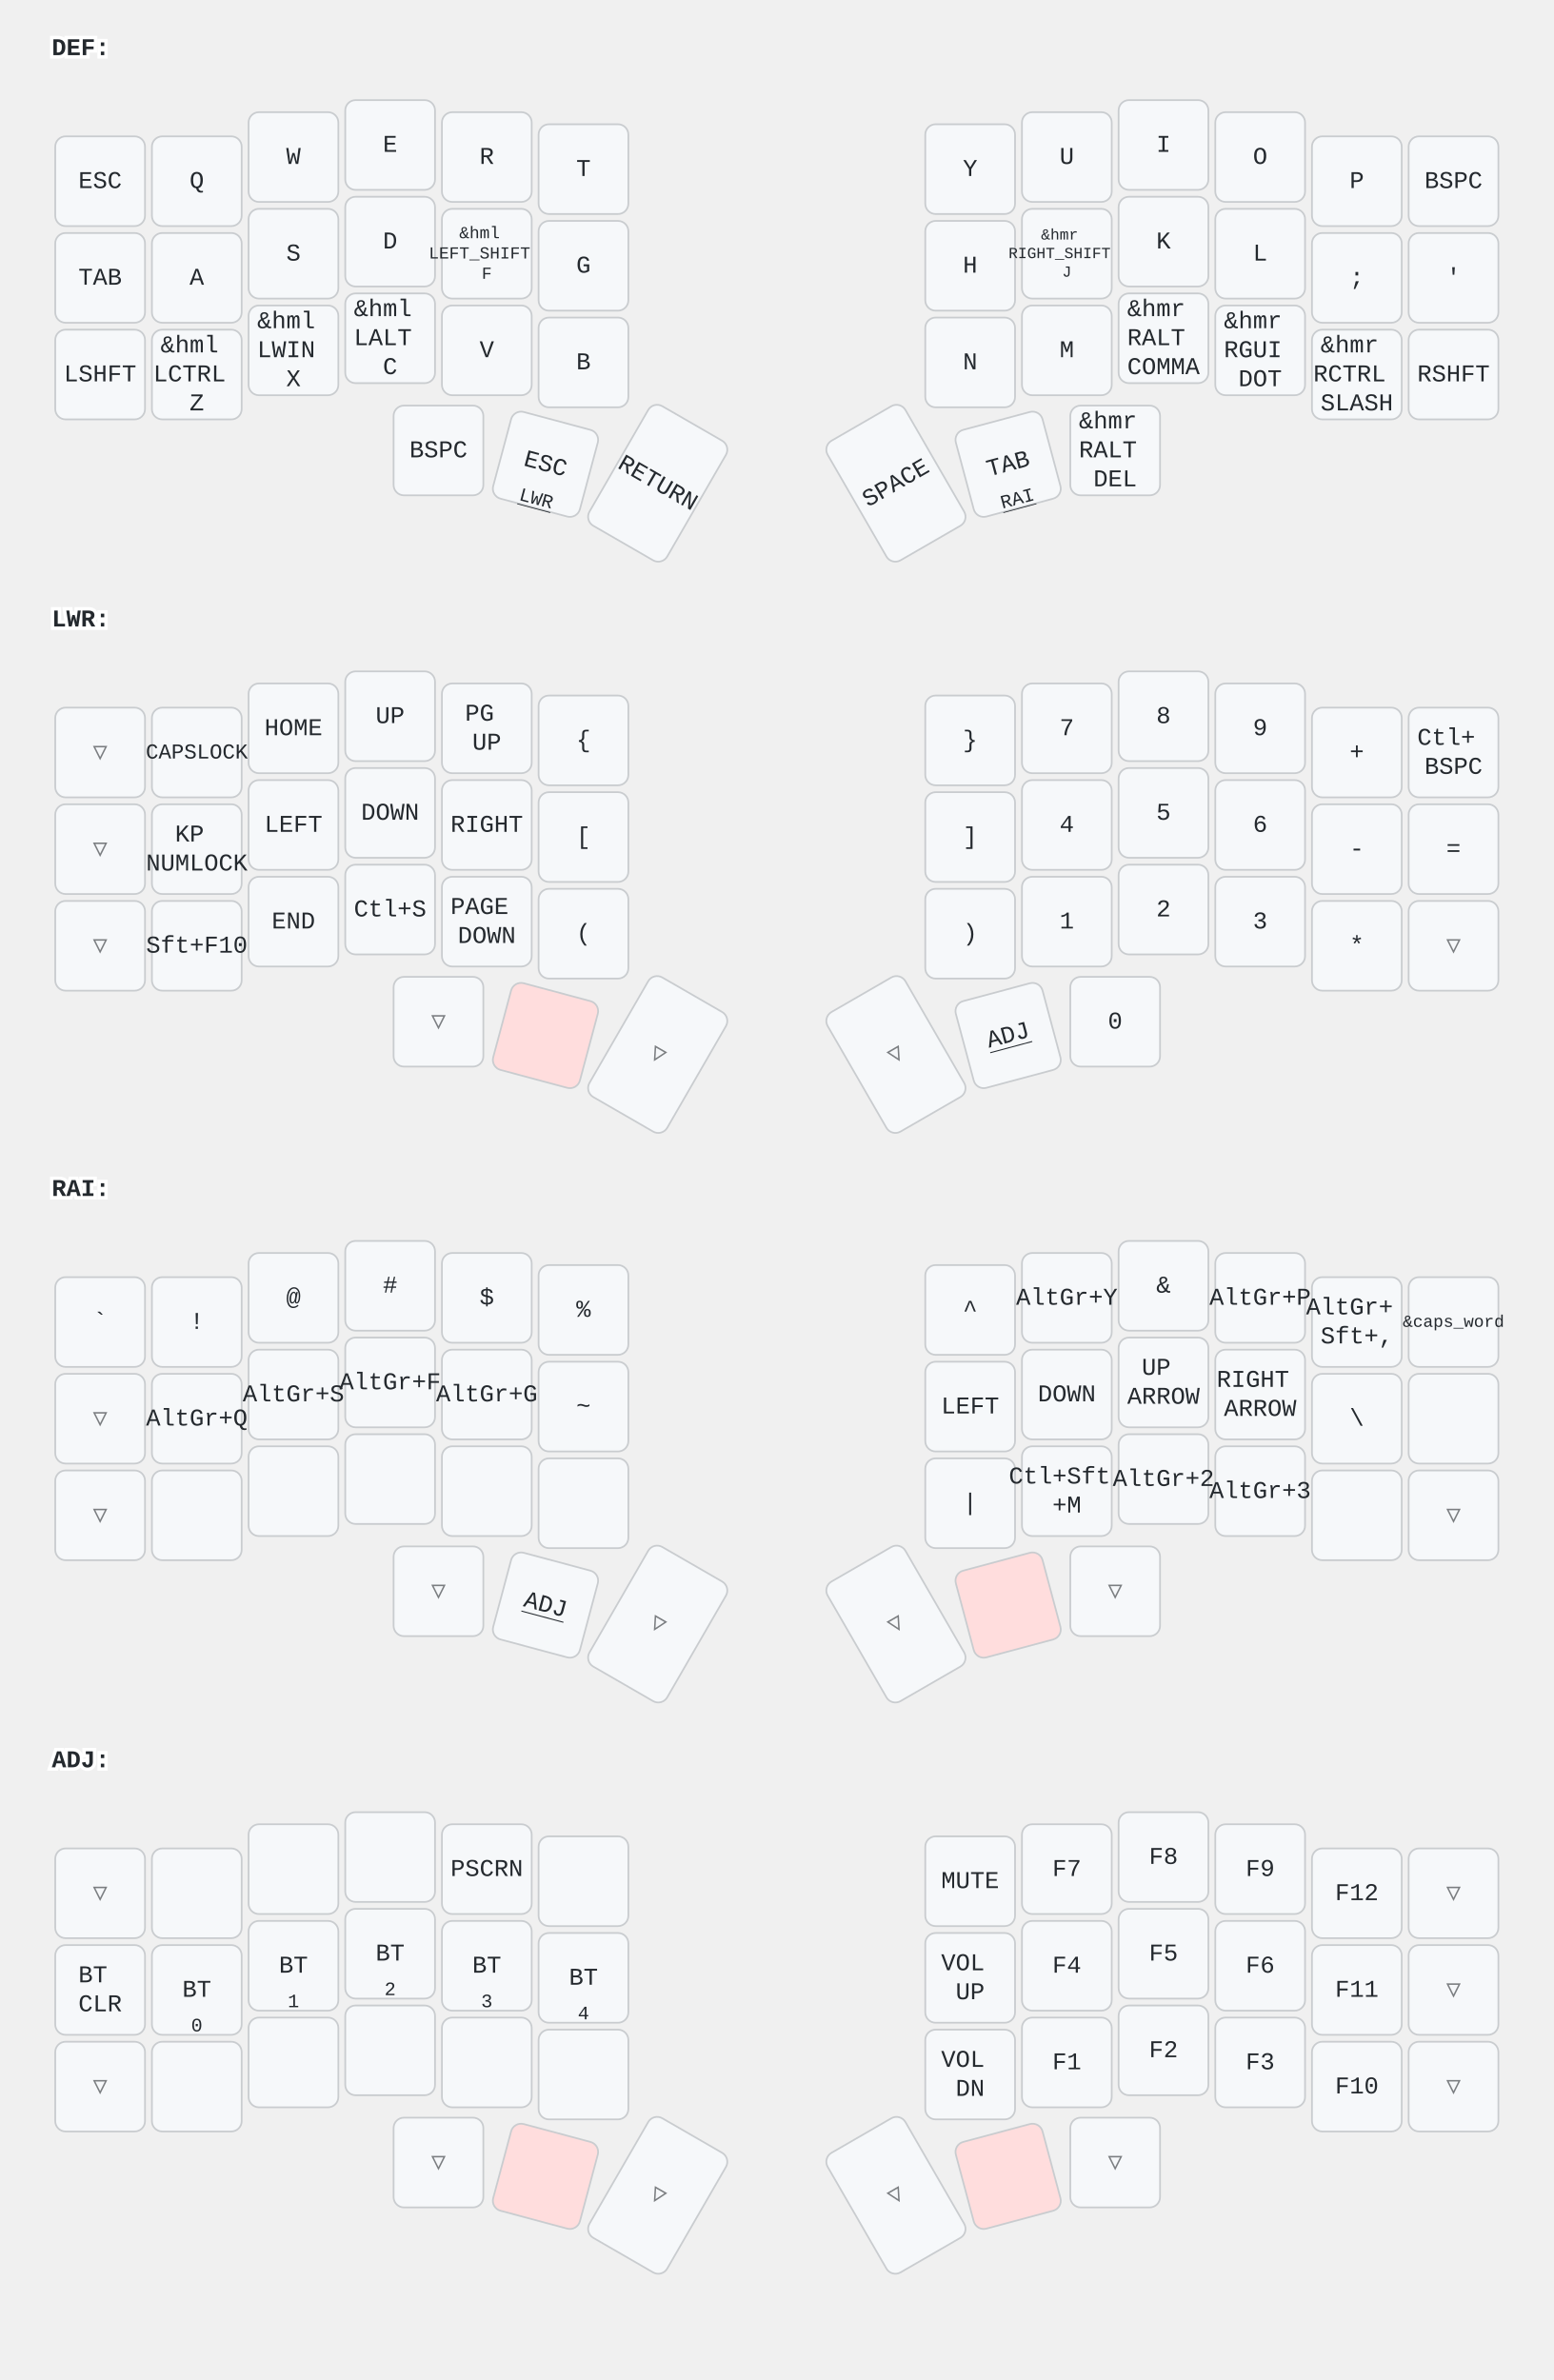
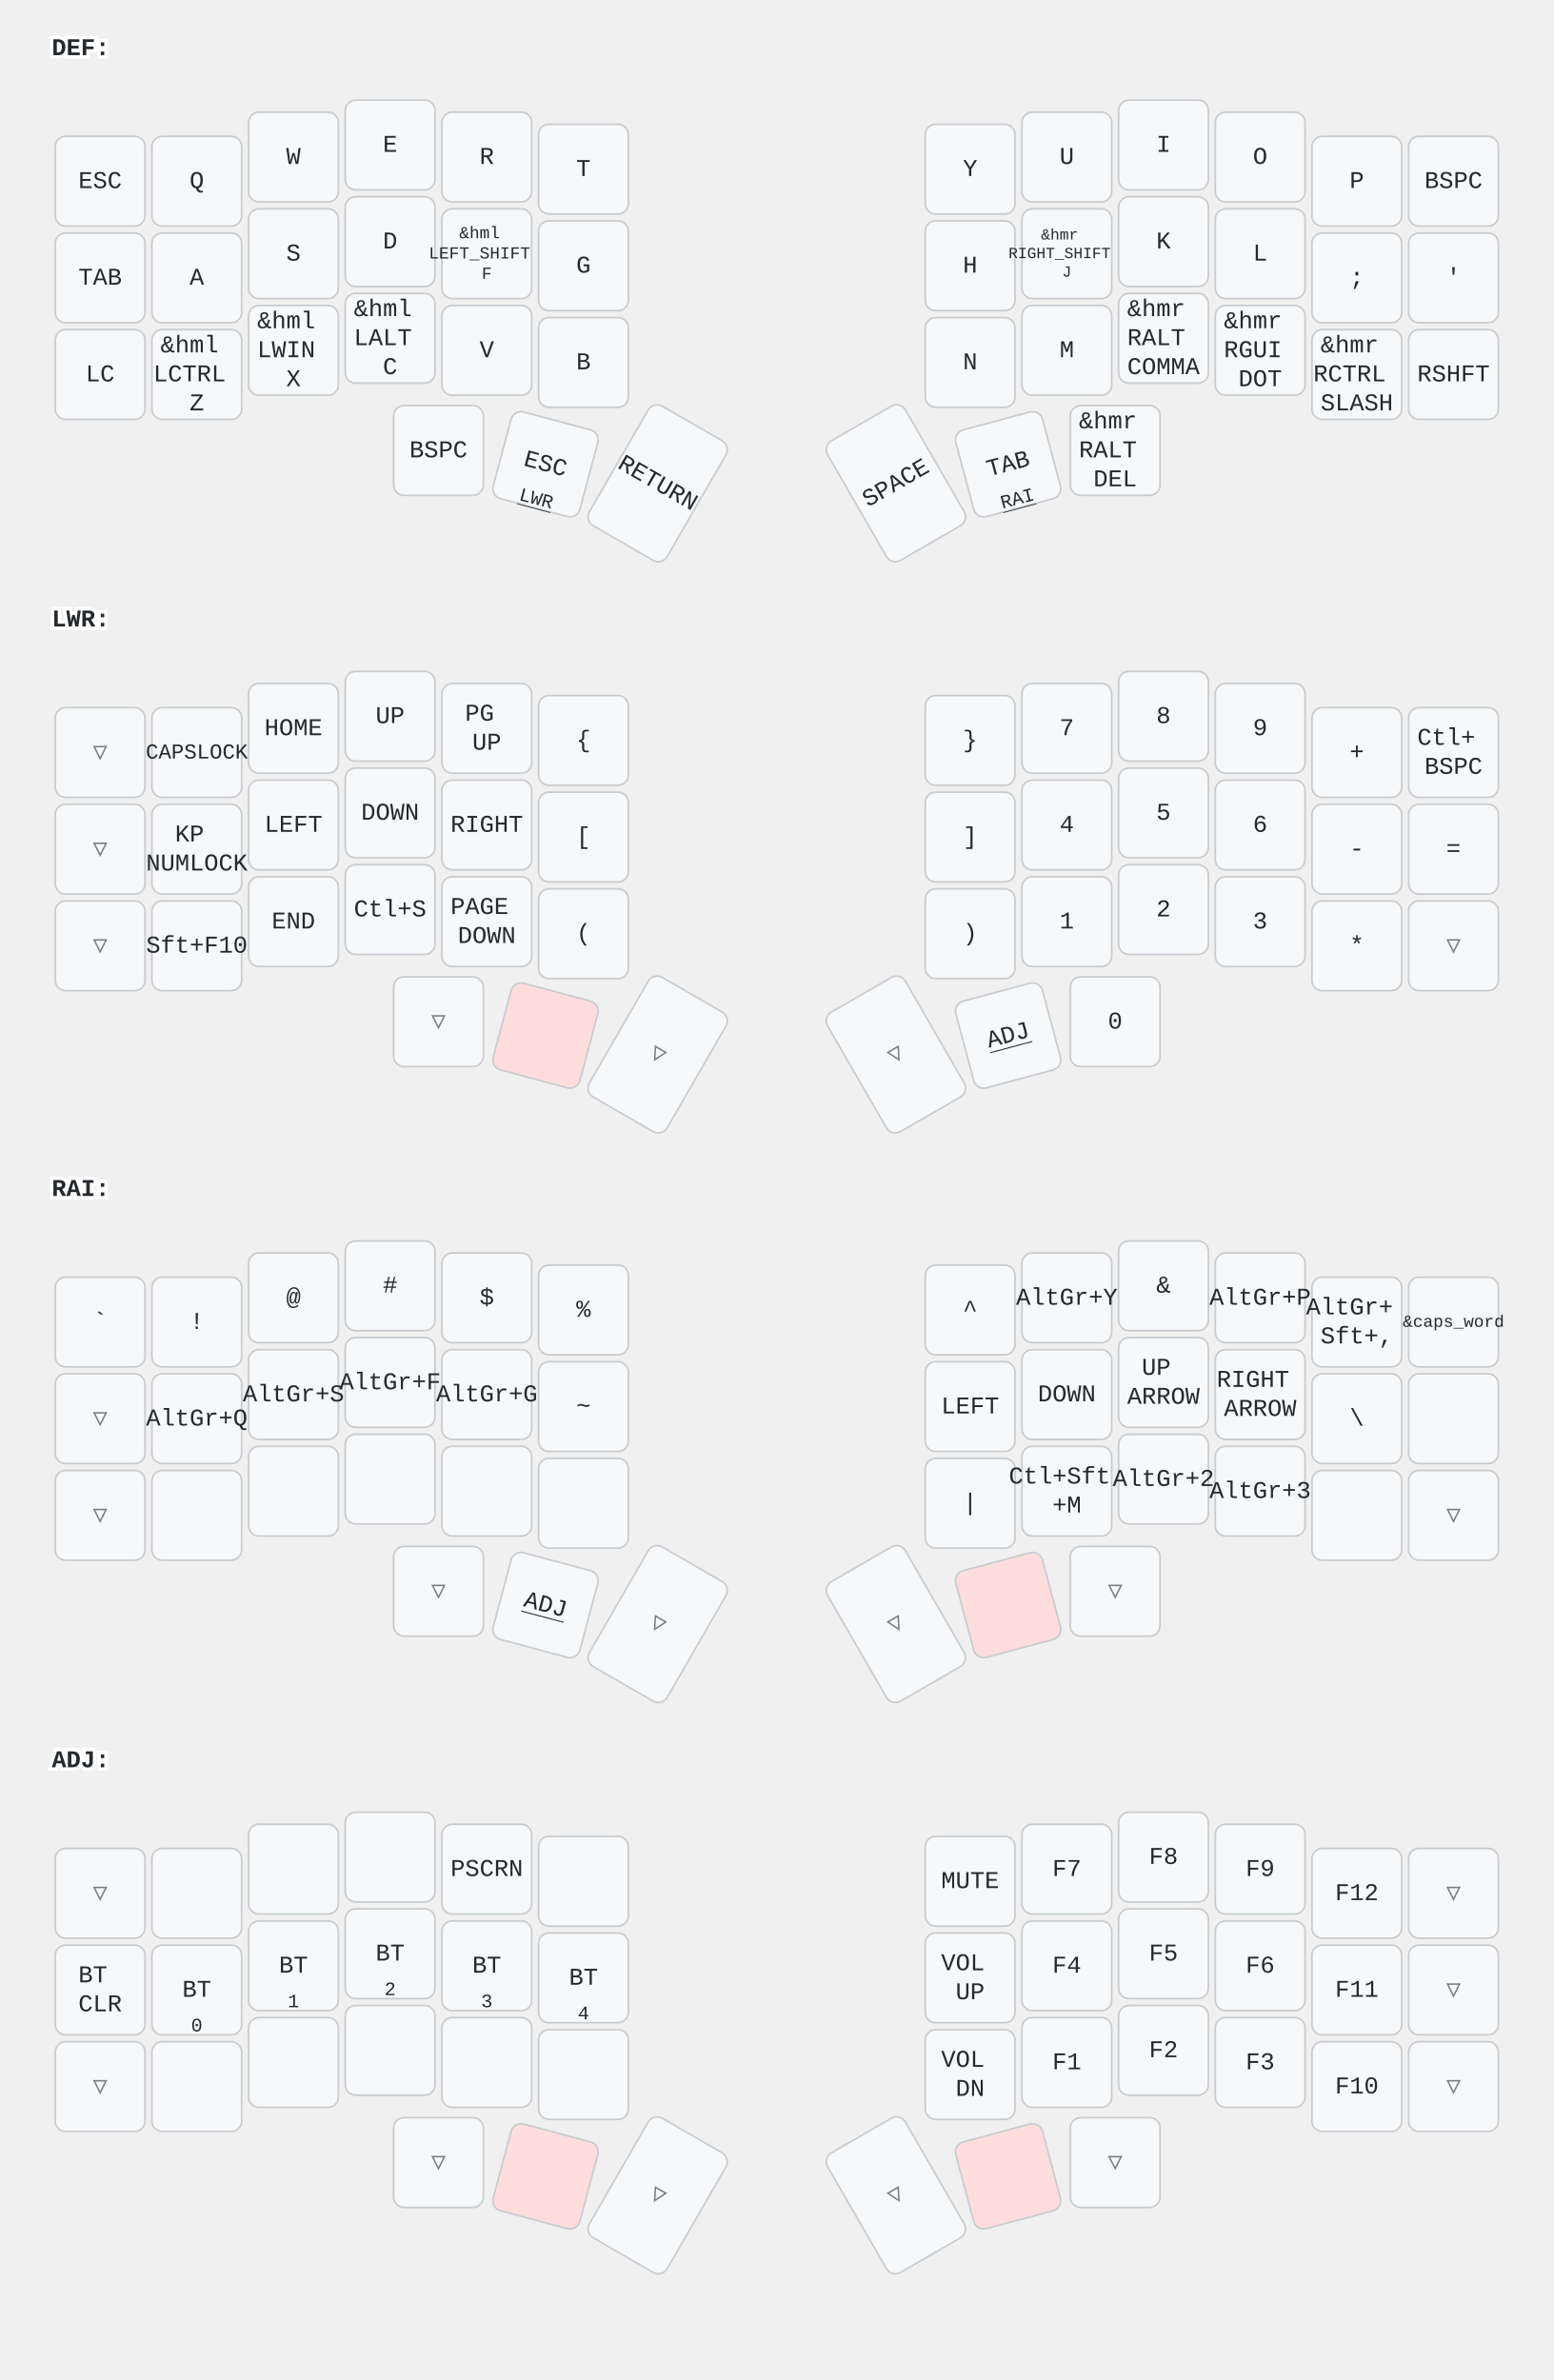
<svg xmlns="http://www.w3.org/2000/svg" width="900" height="1379" viewBox="0 0 900 1379" class="keymap">
  <style>/* inherit to force styles through use tags */
svg path {
    fill: inherit;
}

/* font and background color specifications */
svg.keymap {
    font-family: SFMono-Regular,Consolas,Liberation Mono,Menlo,monospace;
    font-size: 14px;
    font-kerning: normal;
    text-rendering: optimizeLegibility;
    fill: #24292e;
}

/* default key styling */
rect.key {
    fill: #f6f8fa;
}

rect.key, rect.combo {
    stroke: #c9cccf;
    stroke-width: 1;
}

/* default key side styling, only used is draw_key_sides is set */
rect.side {
    filter: brightness(90%);
}

/* color accent for combo boxes */
rect.combo, rect.combo-separate {
    fill: #cdf;
}

/* color accent for held keys */
rect.held, rect.combo.held {
    fill: #fdd;
}

/* color accent for ghost (optional) keys */
rect.ghost, rect.combo.ghost {
    stroke-dasharray: 4, 4;
    stroke-width: 2;
}

text {
    text-anchor: middle;
    dominant-baseline: middle;
}

/* styling for layer labels */
text.label {
    font-weight: bold;
    text-anchor: start;
    stroke: white;
    stroke-width: 4;
    paint-order: stroke;
}

/* styling for optional footer */
text.footer {
    text-anchor: end;
    dominant-baseline: auto;
    stroke: white;
    stroke-width: 4;
    paint-order: stroke;
}

/* styling for combo tap, and key non-tap label text */
text.combo, text.hold, text.shifted, text.left, text.right {
    font-size: 11px;
}

text.hold {
    text-anchor: middle;
    dominant-baseline: auto;
}

text.shifted {
    text-anchor: middle;
    dominant-baseline: hanging;
}

text.left {
    text-anchor: start;
}

text.right {
    text-anchor: end;
}

text.layer-activator {
    text-decoration: underline;
}

/* styling for hold/shifted label text in combo box */
text.combo.hold, text.combo.shifted, text.combo.left, text.combo.right {
    font-size: 8px;
}

/* lighter symbol for transparent keys */
text.trans {
    fill: #7b7e81;
}

/* styling for combo dendrons */
path.combo {
    stroke-width: 1;
    stroke: gray;
    fill: none;
}

/* Start Tabler Icons Cleanup */
/* cannot use height/width with glyphs */
.icon-tabler &gt; path {
    fill: inherit;
    stroke: inherit;
    stroke-width: 2;
}
/* hide tabler's default box */
.icon-tabler &gt; path[stroke="none"][fill="none"] {
    visibility: hidden;
}
/* End Tabler Icons Cleanup */
</style>
  <g transform="translate(30, 0)" class="layer-DEF">
    <text x="0" y="28" class="label" id="DEF">DEF:</text>
    <g transform="translate(0, 56)">
      <g transform="translate(28, 49)" class="key keypos-0">
        <rect rx="6" ry="6" x="-26" y="-26" width="52" height="52" class="key" />
        <text x="0" y="0" class="key tap">ESC</text>
      </g>
      <g transform="translate(84, 49)" class="key keypos-1">
        <rect rx="6" ry="6" x="-26" y="-26" width="52" height="52" class="key" />
        <text x="0" y="0" class="key tap">Q</text>
      </g>
      <g transform="translate(140, 35)" class="key keypos-2">
        <rect rx="6" ry="6" x="-26" y="-26" width="52" height="52" class="key" />
        <text x="0" y="0" class="key tap">W</text>
      </g>
      <g transform="translate(196, 28)" class="key keypos-3">
        <rect rx="6" ry="6" x="-26" y="-26" width="52" height="52" class="key" />
        <text x="0" y="0" class="key tap">E</text>
      </g>
      <g transform="translate(252, 35)" class="key keypos-4">
        <rect rx="6" ry="6" x="-26" y="-26" width="52" height="52" class="key" />
        <text x="0" y="0" class="key tap">R</text>
      </g>
      <g transform="translate(308, 42)" class="key keypos-5">
        <rect rx="6" ry="6" x="-26" y="-26" width="52" height="52" class="key" />
        <text x="0" y="0" class="key tap">T</text>
      </g>
      <g transform="translate(532, 42)" class="key keypos-6">
        <rect rx="6" ry="6" x="-26" y="-26" width="52" height="52" class="key" />
        <text x="0" y="0" class="key tap">Y</text>
      </g>
      <g transform="translate(588, 35)" class="key keypos-7">
        <rect rx="6" ry="6" x="-26" y="-26" width="52" height="52" class="key" />
        <text x="0" y="0" class="key tap">U</text>
      </g>
      <g transform="translate(644, 28)" class="key keypos-8">
        <rect rx="6" ry="6" x="-26" y="-26" width="52" height="52" class="key" />
        <text x="0" y="0" class="key tap">I</text>
      </g>
      <g transform="translate(700, 35)" class="key keypos-9">
        <rect rx="6" ry="6" x="-26" y="-26" width="52" height="52" class="key" />
        <text x="0" y="0" class="key tap">O</text>
      </g>
      <g transform="translate(756, 49)" class="key keypos-10">
        <rect rx="6" ry="6" x="-26" y="-26" width="52" height="52" class="key" />
        <text x="0" y="0" class="key tap">P</text>
      </g>
      <g transform="translate(812, 49)" class="key keypos-11">
        <rect rx="6" ry="6" x="-26" y="-26" width="52" height="52" class="key" />
        <text x="0" y="0" class="key tap">BSPC</text>
      </g>
      <g transform="translate(28, 105)" class="key keypos-12">
        <rect rx="6" ry="6" x="-26" y="-26" width="52" height="52" class="key" />
        <text x="0" y="0" class="key tap">TAB</text>
      </g>
      <g transform="translate(84, 105)" class="key keypos-13">
        <rect rx="6" ry="6" x="-26" y="-26" width="52" height="52" class="key" />
        <text x="0" y="0" class="key tap">A</text>
      </g>
      <g transform="translate(140, 91)" class="key keypos-14">
        <rect rx="6" ry="6" x="-26" y="-26" width="52" height="52" class="key" />
        <text x="0" y="0" class="key tap">S</text>
      </g>
      <g transform="translate(196, 84)" class="key keypos-15">
        <rect rx="6" ry="6" x="-26" y="-26" width="52" height="52" class="key" />
        <text x="0" y="0" class="key tap">D</text>
      </g>
      <g transform="translate(252, 91)" class="key keypos-16">
        <rect rx="6" ry="6" x="-26" y="-26" width="52" height="52" class="key" />
        <text x="0" y="0" class="key tap">
          <tspan x="0" dy="-1.2em" style="font-size: 70%">&amp;hml</tspan>
          <tspan x="0" dy="1.2em" style="font-size: 70%">LEFT_SHIFT</tspan>
          <tspan x="0" dy="1.2em" style="font-size: 70%">F</tspan>
        </text>
      </g>
      <g transform="translate(308, 98)" class="key keypos-17">
        <rect rx="6" ry="6" x="-26" y="-26" width="52" height="52" class="key" />
        <text x="0" y="0" class="key tap">G</text>
      </g>
      <g transform="translate(532, 98)" class="key keypos-18">
        <rect rx="6" ry="6" x="-26" y="-26" width="52" height="52" class="key" />
        <text x="0" y="0" class="key tap">H</text>
      </g>
      <g transform="translate(588, 91)" class="key keypos-19">
        <rect rx="6" ry="6" x="-26" y="-26" width="52" height="52" class="key" />
        <text x="0" y="0" class="key tap">
          <tspan x="0" dy="-1.2em" style="font-size: 64%">&amp;hmr</tspan>
          <tspan x="0" dy="1.2em" style="font-size: 64%">RIGHT_SHIFT</tspan>
          <tspan x="0" dy="1.2em" style="font-size: 64%">J</tspan>
        </text>
      </g>
      <g transform="translate(644, 84)" class="key keypos-20">
        <rect rx="6" ry="6" x="-26" y="-26" width="52" height="52" class="key" />
        <text x="0" y="0" class="key tap">K</text>
      </g>
      <g transform="translate(700, 91)" class="key keypos-21">
        <rect rx="6" ry="6" x="-26" y="-26" width="52" height="52" class="key" />
        <text x="0" y="0" class="key tap">L</text>
      </g>
      <g transform="translate(756, 105)" class="key keypos-22">
        <rect rx="6" ry="6" x="-26" y="-26" width="52" height="52" class="key" />
        <text x="0" y="0" class="key tap">;</text>
      </g>
      <g transform="translate(812, 105)" class="key keypos-23">
        <rect rx="6" ry="6" x="-26" y="-26" width="52" height="52" class="key" />
        <text x="0" y="0" class="key tap">'</text>
      </g>
      <g transform="translate(28, 161)" class="key keypos-24">
        <rect rx="6" ry="6" x="-26" y="-26" width="52" height="52" class="key" />
-         <text x="0" y="0" class="key tap">LSHFT</text>
+         <text x="0" y="0" class="key tap">LC</text>
      </g>
      <g transform="translate(84, 161)" class="key keypos-25">
        <rect rx="6" ry="6" x="-26" y="-26" width="52" height="52" class="key" />
        <text x="0" y="0" class="key tap">
          <tspan x="0" dy="-1.2em">&amp;hml</tspan>
          <tspan x="0" dy="1.2em">LCTRL</tspan>
          <tspan x="0" dy="1.2em">Z</tspan>
        </text>
      </g>
      <g transform="translate(140, 147)" class="key keypos-26">
        <rect rx="6" ry="6" x="-26" y="-26" width="52" height="52" class="key" />
        <text x="0" y="0" class="key tap">
          <tspan x="0" dy="-1.2em">&amp;hml</tspan>
          <tspan x="0" dy="1.2em">LWIN</tspan>
          <tspan x="0" dy="1.2em">X</tspan>
        </text>
      </g>
      <g transform="translate(196, 140)" class="key keypos-27">
        <rect rx="6" ry="6" x="-26" y="-26" width="52" height="52" class="key" />
        <text x="0" y="0" class="key tap">
          <tspan x="0" dy="-1.2em">&amp;hml</tspan>
          <tspan x="0" dy="1.2em">LALT</tspan>
          <tspan x="0" dy="1.2em">C</tspan>
        </text>
      </g>
      <g transform="translate(252, 147)" class="key keypos-28">
        <rect rx="6" ry="6" x="-26" y="-26" width="52" height="52" class="key" />
        <text x="0" y="0" class="key tap">V</text>
      </g>
      <g transform="translate(308, 154)" class="key keypos-29">
        <rect rx="6" ry="6" x="-26" y="-26" width="52" height="52" class="key" />
        <text x="0" y="0" class="key tap">B</text>
      </g>
      <g transform="translate(532, 154)" class="key keypos-30">
        <rect rx="6" ry="6" x="-26" y="-26" width="52" height="52" class="key" />
        <text x="0" y="0" class="key tap">N</text>
      </g>
      <g transform="translate(588, 147)" class="key keypos-31">
        <rect rx="6" ry="6" x="-26" y="-26" width="52" height="52" class="key" />
        <text x="0" y="0" class="key tap">M</text>
      </g>
      <g transform="translate(644, 140)" class="key keypos-32">
        <rect rx="6" ry="6" x="-26" y="-26" width="52" height="52" class="key" />
        <text x="0" y="0" class="key tap">
          <tspan x="0" dy="-1.2em">&amp;hmr</tspan>
          <tspan x="0" dy="1.2em">RALT</tspan>
          <tspan x="0" dy="1.2em">COMMA</tspan>
        </text>
      </g>
      <g transform="translate(700, 147)" class="key keypos-33">
        <rect rx="6" ry="6" x="-26" y="-26" width="52" height="52" class="key" />
        <text x="0" y="0" class="key tap">
          <tspan x="0" dy="-1.2em">&amp;hmr</tspan>
          <tspan x="0" dy="1.2em">RGUI</tspan>
          <tspan x="0" dy="1.2em">DOT</tspan>
        </text>
      </g>
      <g transform="translate(756, 161)" class="key keypos-34">
        <rect rx="6" ry="6" x="-26" y="-26" width="52" height="52" class="key" />
        <text x="0" y="0" class="key tap">
          <tspan x="0" dy="-1.2em">&amp;hmr</tspan>
          <tspan x="0" dy="1.2em">RCTRL</tspan>
          <tspan x="0" dy="1.2em">SLASH</tspan>
        </text>
      </g>
      <g transform="translate(812, 161)" class="key keypos-35">
        <rect rx="6" ry="6" x="-26" y="-26" width="52" height="52" class="key" />
        <text x="0" y="0" class="key tap">RSHFT</text>
      </g>
      <g transform="translate(224, 205)" class="key keypos-36">
        <rect rx="6" ry="6" x="-26" y="-26" width="52" height="52" class="key" />
        <text x="0" y="0" class="key tap">BSPC</text>
      </g>
      <g transform="translate(286, 213) rotate(15.0)" class="key keypos-37">
        <rect rx="6" ry="6" x="-26" y="-26" width="52" height="52" class="key" />
        <text x="0" y="0" class="key tap">ESC</text>
        <a href="#LWR">
          <text x="0" y="24" class="key hold layer-activator">LWR</text>
        </a>
      </g>
      <g transform="translate(351, 224) rotate(30.0)" class="key keypos-38">
        <rect rx="6" ry="6" x="-26" y="-40" width="52" height="80" class="key" />
        <text x="0" y="0" class="key tap">RETURN</text>
      </g>
      <g transform="translate(489, 224) rotate(-30.0)" class="key keypos-39">
        <rect rx="6" ry="6" x="-26" y="-40" width="52" height="80" class="key" />
        <text x="0" y="0" class="key tap">SPACE</text>
      </g>
      <g transform="translate(554, 213) rotate(-15.0)" class="key keypos-40">
        <rect rx="6" ry="6" x="-26" y="-26" width="52" height="52" class="key" />
        <text x="0" y="0" class="key tap">TAB</text>
        <a href="#RAI">
          <text x="0" y="24" class="key hold layer-activator">RAI</text>
        </a>
      </g>
      <g transform="translate(616, 205)" class="key keypos-41">
        <rect rx="6" ry="6" x="-26" y="-26" width="52" height="52" class="key" />
        <text x="0" y="0" class="key tap">
          <tspan x="0" dy="-1.2em">&amp;hmr</tspan>
          <tspan x="0" dy="1.2em">RALT</tspan>
          <tspan x="0" dy="1.2em">DEL</tspan>
        </text>
      </g>
    </g>
  </g>
  <g transform="translate(30, 331)" class="layer-LWR">
    <text x="0" y="28" class="label" id="LWR">LWR:</text>
    <g transform="translate(0, 56)">
      <g transform="translate(28, 49)" class="key trans keypos-0">
        <rect rx="6" ry="6" x="-26" y="-26" width="52" height="52" class="key trans" />
        <text x="0" y="0" class="key trans tap">▽</text>
      </g>
      <g transform="translate(84, 49)" class="key keypos-1">
        <rect rx="6" ry="6" x="-26" y="-26" width="52" height="52" class="key" />
        <text x="0" y="0" class="key tap">
          <tspan style="font-size: 88%">CAPSLOCK</tspan>
        </text>
      </g>
      <g transform="translate(140, 35)" class="key keypos-2">
        <rect rx="6" ry="6" x="-26" y="-26" width="52" height="52" class="key" />
        <text x="0" y="0" class="key tap">HOME</text>
      </g>
      <g transform="translate(196, 28)" class="key keypos-3">
        <rect rx="6" ry="6" x="-26" y="-26" width="52" height="52" class="key" />
        <text x="0" y="0" class="key tap">UP</text>
      </g>
      <g transform="translate(252, 35)" class="key keypos-4">
        <rect rx="6" ry="6" x="-26" y="-26" width="52" height="52" class="key" />
        <text x="0" y="0" class="key tap">
          <tspan x="0" dy="-0.6em">PG</tspan>
          <tspan x="0" dy="1.2em">UP</tspan>
        </text>
      </g>
      <g transform="translate(308, 42)" class="key keypos-5">
        <rect rx="6" ry="6" x="-26" y="-26" width="52" height="52" class="key" />
        <text x="0" y="0" class="key tap">{</text>
      </g>
      <g transform="translate(532, 42)" class="key keypos-6">
        <rect rx="6" ry="6" x="-26" y="-26" width="52" height="52" class="key" />
        <text x="0" y="0" class="key tap">}</text>
      </g>
      <g transform="translate(588, 35)" class="key keypos-7">
        <rect rx="6" ry="6" x="-26" y="-26" width="52" height="52" class="key" />
        <text x="0" y="0" class="key tap">7</text>
      </g>
      <g transform="translate(644, 28)" class="key keypos-8">
        <rect rx="6" ry="6" x="-26" y="-26" width="52" height="52" class="key" />
        <text x="0" y="0" class="key tap">8</text>
      </g>
      <g transform="translate(700, 35)" class="key keypos-9">
        <rect rx="6" ry="6" x="-26" y="-26" width="52" height="52" class="key" />
        <text x="0" y="0" class="key tap">9</text>
      </g>
      <g transform="translate(756, 49)" class="key keypos-10">
        <rect rx="6" ry="6" x="-26" y="-26" width="52" height="52" class="key" />
        <text x="0" y="0" class="key tap">+</text>
      </g>
      <g transform="translate(812, 49)" class="key keypos-11">
        <rect rx="6" ry="6" x="-26" y="-26" width="52" height="52" class="key" />
        <text x="0" y="0" class="key tap">
          <tspan x="0" dy="-0.6em">Ctl+</tspan>
          <tspan x="0" dy="1.2em">BSPC</tspan>
        </text>
      </g>
      <g transform="translate(28, 105)" class="key trans keypos-12">
        <rect rx="6" ry="6" x="-26" y="-26" width="52" height="52" class="key trans" />
        <text x="0" y="0" class="key trans tap">▽</text>
      </g>
      <g transform="translate(84, 105)" class="key keypos-13">
        <rect rx="6" ry="6" x="-26" y="-26" width="52" height="52" class="key" />
        <text x="0" y="0" class="key tap">
          <tspan x="0" dy="-0.6em">KP</tspan>
          <tspan x="0" dy="1.2em">NUMLOCK</tspan>
        </text>
      </g>
      <g transform="translate(140, 91)" class="key keypos-14">
        <rect rx="6" ry="6" x="-26" y="-26" width="52" height="52" class="key" />
        <text x="0" y="0" class="key tap">LEFT</text>
      </g>
      <g transform="translate(196, 84)" class="key keypos-15">
        <rect rx="6" ry="6" x="-26" y="-26" width="52" height="52" class="key" />
        <text x="0" y="0" class="key tap">DOWN</text>
      </g>
      <g transform="translate(252, 91)" class="key keypos-16">
        <rect rx="6" ry="6" x="-26" y="-26" width="52" height="52" class="key" />
        <text x="0" y="0" class="key tap">RIGHT</text>
      </g>
      <g transform="translate(308, 98)" class="key keypos-17">
        <rect rx="6" ry="6" x="-26" y="-26" width="52" height="52" class="key" />
        <text x="0" y="0" class="key tap">[</text>
      </g>
      <g transform="translate(532, 98)" class="key keypos-18">
        <rect rx="6" ry="6" x="-26" y="-26" width="52" height="52" class="key" />
        <text x="0" y="0" class="key tap">]</text>
      </g>
      <g transform="translate(588, 91)" class="key keypos-19">
        <rect rx="6" ry="6" x="-26" y="-26" width="52" height="52" class="key" />
        <text x="0" y="0" class="key tap">4</text>
      </g>
      <g transform="translate(644, 84)" class="key keypos-20">
        <rect rx="6" ry="6" x="-26" y="-26" width="52" height="52" class="key" />
        <text x="0" y="0" class="key tap">5</text>
      </g>
      <g transform="translate(700, 91)" class="key keypos-21">
        <rect rx="6" ry="6" x="-26" y="-26" width="52" height="52" class="key" />
        <text x="0" y="0" class="key tap">6</text>
      </g>
      <g transform="translate(756, 105)" class="key keypos-22">
        <rect rx="6" ry="6" x="-26" y="-26" width="52" height="52" class="key" />
        <text x="0" y="0" class="key tap">-</text>
      </g>
      <g transform="translate(812, 105)" class="key keypos-23">
        <rect rx="6" ry="6" x="-26" y="-26" width="52" height="52" class="key" />
        <text x="0" y="0" class="key tap">=</text>
      </g>
      <g transform="translate(28, 161)" class="key trans keypos-24">
        <rect rx="6" ry="6" x="-26" y="-26" width="52" height="52" class="key trans" />
        <text x="0" y="0" class="key trans tap">▽</text>
      </g>
      <g transform="translate(84, 161)" class="key keypos-25">
        <rect rx="6" ry="6" x="-26" y="-26" width="52" height="52" class="key" />
        <text x="0" y="0" class="key tap">Sft+F10</text>
      </g>
      <g transform="translate(140, 147)" class="key keypos-26">
        <rect rx="6" ry="6" x="-26" y="-26" width="52" height="52" class="key" />
        <text x="0" y="0" class="key tap">END</text>
      </g>
      <g transform="translate(196, 140)" class="key keypos-27">
        <rect rx="6" ry="6" x="-26" y="-26" width="52" height="52" class="key" />
        <text x="0" y="0" class="key tap">Ctl+S</text>
      </g>
      <g transform="translate(252, 147)" class="key keypos-28">
        <rect rx="6" ry="6" x="-26" y="-26" width="52" height="52" class="key" />
        <text x="0" y="0" class="key tap">
          <tspan x="0" dy="-0.6em">PAGE</tspan>
          <tspan x="0" dy="1.2em">DOWN</tspan>
        </text>
      </g>
      <g transform="translate(308, 154)" class="key keypos-29">
        <rect rx="6" ry="6" x="-26" y="-26" width="52" height="52" class="key" />
        <text x="0" y="0" class="key tap">(</text>
      </g>
      <g transform="translate(532, 154)" class="key keypos-30">
        <rect rx="6" ry="6" x="-26" y="-26" width="52" height="52" class="key" />
        <text x="0" y="0" class="key tap">)</text>
      </g>
      <g transform="translate(588, 147)" class="key keypos-31">
        <rect rx="6" ry="6" x="-26" y="-26" width="52" height="52" class="key" />
        <text x="0" y="0" class="key tap">1</text>
      </g>
      <g transform="translate(644, 140)" class="key keypos-32">
        <rect rx="6" ry="6" x="-26" y="-26" width="52" height="52" class="key" />
        <text x="0" y="0" class="key tap">2</text>
      </g>
      <g transform="translate(700, 147)" class="key keypos-33">
        <rect rx="6" ry="6" x="-26" y="-26" width="52" height="52" class="key" />
        <text x="0" y="0" class="key tap">3</text>
      </g>
      <g transform="translate(756, 161)" class="key keypos-34">
        <rect rx="6" ry="6" x="-26" y="-26" width="52" height="52" class="key" />
        <text x="0" y="0" class="key tap">*</text>
      </g>
      <g transform="translate(812, 161)" class="key trans keypos-35">
        <rect rx="6" ry="6" x="-26" y="-26" width="52" height="52" class="key trans" />
        <text x="0" y="0" class="key trans tap">▽</text>
      </g>
      <g transform="translate(224, 205)" class="key trans keypos-36">
        <rect rx="6" ry="6" x="-26" y="-26" width="52" height="52" class="key trans" />
        <text x="0" y="0" class="key trans tap">▽</text>
      </g>
      <g transform="translate(286, 213) rotate(15.0)" class="key held keypos-37">
        <rect rx="6" ry="6" x="-26" y="-26" width="52" height="52" class="key held" />
      </g>
      <g transform="translate(351, 224) rotate(30.0)" class="key trans keypos-38">
        <rect rx="6" ry="6" x="-26" y="-40" width="52" height="80" class="key trans" />
        <text x="0" y="0" class="key trans tap">▽</text>
      </g>
      <g transform="translate(489, 224) rotate(-30.0)" class="key trans keypos-39">
        <rect rx="6" ry="6" x="-26" y="-40" width="52" height="80" class="key trans" />
        <text x="0" y="0" class="key trans tap">▽</text>
      </g>
      <g transform="translate(554, 213) rotate(-15.0)" class="key keypos-40">
        <rect rx="6" ry="6" x="-26" y="-26" width="52" height="52" class="key" />
        <a href="#ADJ">
          <text x="0" y="0" class="key tap layer-activator">ADJ</text>
        </a>
      </g>
      <g transform="translate(616, 205)" class="key keypos-41">
        <rect rx="6" ry="6" x="-26" y="-26" width="52" height="52" class="key" />
        <text x="0" y="0" class="key tap">0</text>
      </g>
    </g>
  </g>
  <g transform="translate(30, 661)" class="layer-RAI">
    <text x="0" y="28" class="label" id="RAI">RAI:</text>
    <g transform="translate(0, 56)">
      <g transform="translate(28, 49)" class="key keypos-0">
        <rect rx="6" ry="6" x="-26" y="-26" width="52" height="52" class="key" />
        <text x="0" y="0" class="key tap">`</text>
      </g>
      <g transform="translate(84, 49)" class="key keypos-1">
        <rect rx="6" ry="6" x="-26" y="-26" width="52" height="52" class="key" />
        <text x="0" y="0" class="key tap">!</text>
      </g>
      <g transform="translate(140, 35)" class="key keypos-2">
        <rect rx="6" ry="6" x="-26" y="-26" width="52" height="52" class="key" />
        <text x="0" y="0" class="key tap">@</text>
      </g>
      <g transform="translate(196, 28)" class="key keypos-3">
        <rect rx="6" ry="6" x="-26" y="-26" width="52" height="52" class="key" />
        <text x="0" y="0" class="key tap">#</text>
      </g>
      <g transform="translate(252, 35)" class="key keypos-4">
        <rect rx="6" ry="6" x="-26" y="-26" width="52" height="52" class="key" />
        <text x="0" y="0" class="key tap">$</text>
      </g>
      <g transform="translate(308, 42)" class="key keypos-5">
        <rect rx="6" ry="6" x="-26" y="-26" width="52" height="52" class="key" />
        <text x="0" y="0" class="key tap">%</text>
      </g>
      <g transform="translate(532, 42)" class="key keypos-6">
        <rect rx="6" ry="6" x="-26" y="-26" width="52" height="52" class="key" />
        <text x="0" y="0" class="key tap">^</text>
      </g>
      <g transform="translate(588, 35)" class="key keypos-7">
        <rect rx="6" ry="6" x="-26" y="-26" width="52" height="52" class="key" />
        <text x="0" y="0" class="key tap">AltGr+Y</text>
      </g>
      <g transform="translate(644, 28)" class="key keypos-8">
        <rect rx="6" ry="6" x="-26" y="-26" width="52" height="52" class="key" />
        <text x="0" y="0" class="key tap">&amp;</text>
      </g>
      <g transform="translate(700, 35)" class="key keypos-9">
        <rect rx="6" ry="6" x="-26" y="-26" width="52" height="52" class="key" />
        <text x="0" y="0" class="key tap">AltGr+P</text>
      </g>
      <g transform="translate(756, 49)" class="key keypos-10">
        <rect rx="6" ry="6" x="-26" y="-26" width="52" height="52" class="key" />
        <text x="0" y="0" class="key tap">
          <tspan x="0" dy="-0.6em">AltGr+</tspan>
          <tspan x="0" dy="1.2em">Sft+,</tspan>
        </text>
      </g>
      <g transform="translate(812, 49)" class="key keypos-11">
        <rect rx="6" ry="6" x="-26" y="-26" width="52" height="52" class="key" />
        <text x="0" y="0" class="key tap">
          <tspan style="font-size: 70%">&amp;caps_word</tspan>
        </text>
      </g>
      <g transform="translate(28, 105)" class="key trans keypos-12">
        <rect rx="6" ry="6" x="-26" y="-26" width="52" height="52" class="key trans" />
        <text x="0" y="0" class="key trans tap">▽</text>
      </g>
      <g transform="translate(84, 105)" class="key keypos-13">
        <rect rx="6" ry="6" x="-26" y="-26" width="52" height="52" class="key" />
        <text x="0" y="0" class="key tap">AltGr+Q</text>
      </g>
      <g transform="translate(140, 91)" class="key keypos-14">
        <rect rx="6" ry="6" x="-26" y="-26" width="52" height="52" class="key" />
        <text x="0" y="0" class="key tap">AltGr+S</text>
      </g>
      <g transform="translate(196, 84)" class="key keypos-15">
        <rect rx="6" ry="6" x="-26" y="-26" width="52" height="52" class="key" />
        <text x="0" y="0" class="key tap">AltGr+F</text>
      </g>
      <g transform="translate(252, 91)" class="key keypos-16">
        <rect rx="6" ry="6" x="-26" y="-26" width="52" height="52" class="key" />
        <text x="0" y="0" class="key tap">AltGr+G</text>
      </g>
      <g transform="translate(308, 98)" class="key keypos-17">
        <rect rx="6" ry="6" x="-26" y="-26" width="52" height="52" class="key" />
        <text x="0" y="0" class="key tap">~</text>
      </g>
      <g transform="translate(532, 98)" class="key keypos-18">
        <rect rx="6" ry="6" x="-26" y="-26" width="52" height="52" class="key" />
        <text x="0" y="0" class="key tap">LEFT</text>
      </g>
      <g transform="translate(588, 91)" class="key keypos-19">
        <rect rx="6" ry="6" x="-26" y="-26" width="52" height="52" class="key" />
        <text x="0" y="0" class="key tap">DOWN</text>
      </g>
      <g transform="translate(644, 84)" class="key keypos-20">
        <rect rx="6" ry="6" x="-26" y="-26" width="52" height="52" class="key" />
        <text x="0" y="0" class="key tap">
          <tspan x="0" dy="-0.6em">UP</tspan>
          <tspan x="0" dy="1.2em">ARROW</tspan>
        </text>
      </g>
      <g transform="translate(700, 91)" class="key keypos-21">
        <rect rx="6" ry="6" x="-26" y="-26" width="52" height="52" class="key" />
        <text x="0" y="0" class="key tap">
          <tspan x="0" dy="-0.6em">RIGHT</tspan>
          <tspan x="0" dy="1.2em">ARROW</tspan>
        </text>
      </g>
      <g transform="translate(756, 105)" class="key keypos-22">
        <rect rx="6" ry="6" x="-26" y="-26" width="52" height="52" class="key" />
        <text x="0" y="0" class="key tap">\</text>
      </g>
      <g transform="translate(812, 105)" class="key keypos-23">
        <rect rx="6" ry="6" x="-26" y="-26" width="52" height="52" class="key" />
      </g>
      <g transform="translate(28, 161)" class="key trans keypos-24">
        <rect rx="6" ry="6" x="-26" y="-26" width="52" height="52" class="key trans" />
        <text x="0" y="0" class="key trans tap">▽</text>
      </g>
      <g transform="translate(84, 161)" class="key keypos-25">
        <rect rx="6" ry="6" x="-26" y="-26" width="52" height="52" class="key" />
      </g>
      <g transform="translate(140, 147)" class="key keypos-26">
        <rect rx="6" ry="6" x="-26" y="-26" width="52" height="52" class="key" />
      </g>
      <g transform="translate(196, 140)" class="key keypos-27">
        <rect rx="6" ry="6" x="-26" y="-26" width="52" height="52" class="key" />
      </g>
      <g transform="translate(252, 147)" class="key keypos-28">
        <rect rx="6" ry="6" x="-26" y="-26" width="52" height="52" class="key" />
      </g>
      <g transform="translate(308, 154)" class="key keypos-29">
        <rect rx="6" ry="6" x="-26" y="-26" width="52" height="52" class="key" />
      </g>
      <g transform="translate(532, 154)" class="key keypos-30">
        <rect rx="6" ry="6" x="-26" y="-26" width="52" height="52" class="key" />
        <text x="0" y="0" class="key tap">|</text>
      </g>
      <g transform="translate(588, 147)" class="key keypos-31">
        <rect rx="6" ry="6" x="-26" y="-26" width="52" height="52" class="key" />
        <text x="0" y="0" class="key tap">
          <tspan x="0" dy="-0.6em">Ctl+Sft</tspan>
          <tspan x="0" dy="1.2em">+M</tspan>
        </text>
      </g>
      <g transform="translate(644, 140)" class="key keypos-32">
        <rect rx="6" ry="6" x="-26" y="-26" width="52" height="52" class="key" />
        <text x="0" y="0" class="key tap">AltGr+2</text>
      </g>
      <g transform="translate(700, 147)" class="key keypos-33">
        <rect rx="6" ry="6" x="-26" y="-26" width="52" height="52" class="key" />
        <text x="0" y="0" class="key tap">AltGr+3</text>
      </g>
      <g transform="translate(756, 161)" class="key keypos-34">
        <rect rx="6" ry="6" x="-26" y="-26" width="52" height="52" class="key" />
      </g>
      <g transform="translate(812, 161)" class="key trans keypos-35">
        <rect rx="6" ry="6" x="-26" y="-26" width="52" height="52" class="key trans" />
        <text x="0" y="0" class="key trans tap">▽</text>
      </g>
      <g transform="translate(224, 205)" class="key trans keypos-36">
        <rect rx="6" ry="6" x="-26" y="-26" width="52" height="52" class="key trans" />
        <text x="0" y="0" class="key trans tap">▽</text>
      </g>
      <g transform="translate(286, 213) rotate(15.0)" class="key keypos-37">
        <rect rx="6" ry="6" x="-26" y="-26" width="52" height="52" class="key" />
        <a href="#ADJ">
          <text x="0" y="0" class="key tap layer-activator">ADJ</text>
        </a>
      </g>
      <g transform="translate(351, 224) rotate(30.0)" class="key trans keypos-38">
        <rect rx="6" ry="6" x="-26" y="-40" width="52" height="80" class="key trans" />
        <text x="0" y="0" class="key trans tap">▽</text>
      </g>
      <g transform="translate(489, 224) rotate(-30.0)" class="key trans keypos-39">
        <rect rx="6" ry="6" x="-26" y="-40" width="52" height="80" class="key trans" />
        <text x="0" y="0" class="key trans tap">▽</text>
      </g>
      <g transform="translate(554, 213) rotate(-15.0)" class="key held keypos-40">
        <rect rx="6" ry="6" x="-26" y="-26" width="52" height="52" class="key held" />
      </g>
      <g transform="translate(616, 205)" class="key trans keypos-41">
        <rect rx="6" ry="6" x="-26" y="-26" width="52" height="52" class="key trans" />
        <text x="0" y="0" class="key trans tap">▽</text>
      </g>
    </g>
  </g>
  <g transform="translate(30, 992)" class="layer-ADJ">
    <text x="0" y="28" class="label" id="ADJ">ADJ:</text>
    <g transform="translate(0, 56)">
      <g transform="translate(28, 49)" class="key trans keypos-0">
        <rect rx="6" ry="6" x="-26" y="-26" width="52" height="52" class="key trans" />
        <text x="0" y="0" class="key trans tap">▽</text>
      </g>
      <g transform="translate(84, 49)" class="key keypos-1">
        <rect rx="6" ry="6" x="-26" y="-26" width="52" height="52" class="key" />
      </g>
      <g transform="translate(140, 35)" class="key keypos-2">
        <rect rx="6" ry="6" x="-26" y="-26" width="52" height="52" class="key" />
      </g>
      <g transform="translate(196, 28)" class="key keypos-3">
        <rect rx="6" ry="6" x="-26" y="-26" width="52" height="52" class="key" />
      </g>
      <g transform="translate(252, 35)" class="key keypos-4">
        <rect rx="6" ry="6" x="-26" y="-26" width="52" height="52" class="key" />
        <text x="0" y="0" class="key tap">PSCRN</text>
      </g>
      <g transform="translate(308, 42)" class="key keypos-5">
        <rect rx="6" ry="6" x="-26" y="-26" width="52" height="52" class="key" />
      </g>
      <g transform="translate(532, 42)" class="key keypos-6">
        <rect rx="6" ry="6" x="-26" y="-26" width="52" height="52" class="key" />
        <text x="0" y="0" class="key tap">MUTE</text>
      </g>
      <g transform="translate(588, 35)" class="key keypos-7">
        <rect rx="6" ry="6" x="-26" y="-26" width="52" height="52" class="key" />
        <text x="0" y="0" class="key tap">F7</text>
      </g>
      <g transform="translate(644, 28)" class="key keypos-8">
        <rect rx="6" ry="6" x="-26" y="-26" width="52" height="52" class="key" />
        <text x="0" y="0" class="key tap">F8</text>
      </g>
      <g transform="translate(700, 35)" class="key keypos-9">
        <rect rx="6" ry="6" x="-26" y="-26" width="52" height="52" class="key" />
        <text x="0" y="0" class="key tap">F9</text>
      </g>
      <g transform="translate(756, 49)" class="key keypos-10">
        <rect rx="6" ry="6" x="-26" y="-26" width="52" height="52" class="key" />
        <text x="0" y="0" class="key tap">F12</text>
      </g>
      <g transform="translate(812, 49)" class="key trans keypos-11">
        <rect rx="6" ry="6" x="-26" y="-26" width="52" height="52" class="key trans" />
        <text x="0" y="0" class="key trans tap">▽</text>
      </g>
      <g transform="translate(28, 105)" class="key keypos-12">
        <rect rx="6" ry="6" x="-26" y="-26" width="52" height="52" class="key" />
        <text x="0" y="0" class="key tap">
          <tspan x="0" dy="-0.6em">BT</tspan>
          <tspan x="0" dy="1.2em">CLR</tspan>
        </text>
      </g>
      <g transform="translate(84, 105)" class="key keypos-13">
        <rect rx="6" ry="6" x="-26" y="-26" width="52" height="52" class="key" />
        <text x="0" y="0" class="key tap">BT</text>
        <text x="0" y="24" class="key hold">0</text>
      </g>
      <g transform="translate(140, 91)" class="key keypos-14">
        <rect rx="6" ry="6" x="-26" y="-26" width="52" height="52" class="key" />
        <text x="0" y="0" class="key tap">BT</text>
        <text x="0" y="24" class="key hold">1</text>
      </g>
      <g transform="translate(196, 84)" class="key keypos-15">
        <rect rx="6" ry="6" x="-26" y="-26" width="52" height="52" class="key" />
        <text x="0" y="0" class="key tap">BT</text>
        <text x="0" y="24" class="key hold">2</text>
      </g>
      <g transform="translate(252, 91)" class="key keypos-16">
        <rect rx="6" ry="6" x="-26" y="-26" width="52" height="52" class="key" />
        <text x="0" y="0" class="key tap">BT</text>
        <text x="0" y="24" class="key hold">3</text>
      </g>
      <g transform="translate(308, 98)" class="key keypos-17">
        <rect rx="6" ry="6" x="-26" y="-26" width="52" height="52" class="key" />
        <text x="0" y="0" class="key tap">BT</text>
        <text x="0" y="24" class="key hold">4</text>
      </g>
      <g transform="translate(532, 98)" class="key keypos-18">
        <rect rx="6" ry="6" x="-26" y="-26" width="52" height="52" class="key" />
        <text x="0" y="0" class="key tap">
          <tspan x="0" dy="-0.6em">VOL</tspan>
          <tspan x="0" dy="1.2em">UP</tspan>
        </text>
      </g>
      <g transform="translate(588, 91)" class="key keypos-19">
        <rect rx="6" ry="6" x="-26" y="-26" width="52" height="52" class="key" />
        <text x="0" y="0" class="key tap">F4</text>
      </g>
      <g transform="translate(644, 84)" class="key keypos-20">
        <rect rx="6" ry="6" x="-26" y="-26" width="52" height="52" class="key" />
        <text x="0" y="0" class="key tap">F5</text>
      </g>
      <g transform="translate(700, 91)" class="key keypos-21">
        <rect rx="6" ry="6" x="-26" y="-26" width="52" height="52" class="key" />
        <text x="0" y="0" class="key tap">F6</text>
      </g>
      <g transform="translate(756, 105)" class="key keypos-22">
        <rect rx="6" ry="6" x="-26" y="-26" width="52" height="52" class="key" />
        <text x="0" y="0" class="key tap">F11</text>
      </g>
      <g transform="translate(812, 105)" class="key trans keypos-23">
        <rect rx="6" ry="6" x="-26" y="-26" width="52" height="52" class="key trans" />
        <text x="0" y="0" class="key trans tap">▽</text>
      </g>
      <g transform="translate(28, 161)" class="key trans keypos-24">
        <rect rx="6" ry="6" x="-26" y="-26" width="52" height="52" class="key trans" />
        <text x="0" y="0" class="key trans tap">▽</text>
      </g>
      <g transform="translate(84, 161)" class="key keypos-25">
        <rect rx="6" ry="6" x="-26" y="-26" width="52" height="52" class="key" />
      </g>
      <g transform="translate(140, 147)" class="key keypos-26">
        <rect rx="6" ry="6" x="-26" y="-26" width="52" height="52" class="key" />
      </g>
      <g transform="translate(196, 140)" class="key keypos-27">
        <rect rx="6" ry="6" x="-26" y="-26" width="52" height="52" class="key" />
      </g>
      <g transform="translate(252, 147)" class="key keypos-28">
        <rect rx="6" ry="6" x="-26" y="-26" width="52" height="52" class="key" />
      </g>
      <g transform="translate(308, 154)" class="key keypos-29">
        <rect rx="6" ry="6" x="-26" y="-26" width="52" height="52" class="key" />
      </g>
      <g transform="translate(532, 154)" class="key keypos-30">
        <rect rx="6" ry="6" x="-26" y="-26" width="52" height="52" class="key" />
        <text x="0" y="0" class="key tap">
          <tspan x="0" dy="-0.6em">VOL</tspan>
          <tspan x="0" dy="1.2em">DN</tspan>
        </text>
      </g>
      <g transform="translate(588, 147)" class="key keypos-31">
        <rect rx="6" ry="6" x="-26" y="-26" width="52" height="52" class="key" />
        <text x="0" y="0" class="key tap">F1</text>
      </g>
      <g transform="translate(644, 140)" class="key keypos-32">
        <rect rx="6" ry="6" x="-26" y="-26" width="52" height="52" class="key" />
        <text x="0" y="0" class="key tap">F2</text>
      </g>
      <g transform="translate(700, 147)" class="key keypos-33">
        <rect rx="6" ry="6" x="-26" y="-26" width="52" height="52" class="key" />
        <text x="0" y="0" class="key tap">F3</text>
      </g>
      <g transform="translate(756, 161)" class="key keypos-34">
        <rect rx="6" ry="6" x="-26" y="-26" width="52" height="52" class="key" />
        <text x="0" y="0" class="key tap">F10</text>
      </g>
      <g transform="translate(812, 161)" class="key trans keypos-35">
        <rect rx="6" ry="6" x="-26" y="-26" width="52" height="52" class="key trans" />
        <text x="0" y="0" class="key trans tap">▽</text>
      </g>
      <g transform="translate(224, 205)" class="key trans keypos-36">
        <rect rx="6" ry="6" x="-26" y="-26" width="52" height="52" class="key trans" />
        <text x="0" y="0" class="key trans tap">▽</text>
      </g>
      <g transform="translate(286, 213) rotate(15.0)" class="key held keypos-37">
        <rect rx="6" ry="6" x="-26" y="-26" width="52" height="52" class="key held" />
      </g>
      <g transform="translate(351, 224) rotate(30.0)" class="key trans keypos-38">
        <rect rx="6" ry="6" x="-26" y="-40" width="52" height="80" class="key trans" />
        <text x="0" y="0" class="key trans tap">▽</text>
      </g>
      <g transform="translate(489, 224) rotate(-30.0)" class="key trans keypos-39">
        <rect rx="6" ry="6" x="-26" y="-40" width="52" height="80" class="key trans" />
        <text x="0" y="0" class="key trans tap">▽</text>
      </g>
      <g transform="translate(554, 213) rotate(-15.0)" class="key held keypos-40">
        <rect rx="6" ry="6" x="-26" y="-26" width="52" height="52" class="key held" />
      </g>
      <g transform="translate(616, 205)" class="key trans keypos-41">
        <rect rx="6" ry="6" x="-26" y="-26" width="52" height="52" class="key trans" />
        <text x="0" y="0" class="key trans tap">▽</text>
      </g>
    </g>
  </g>
</svg>
